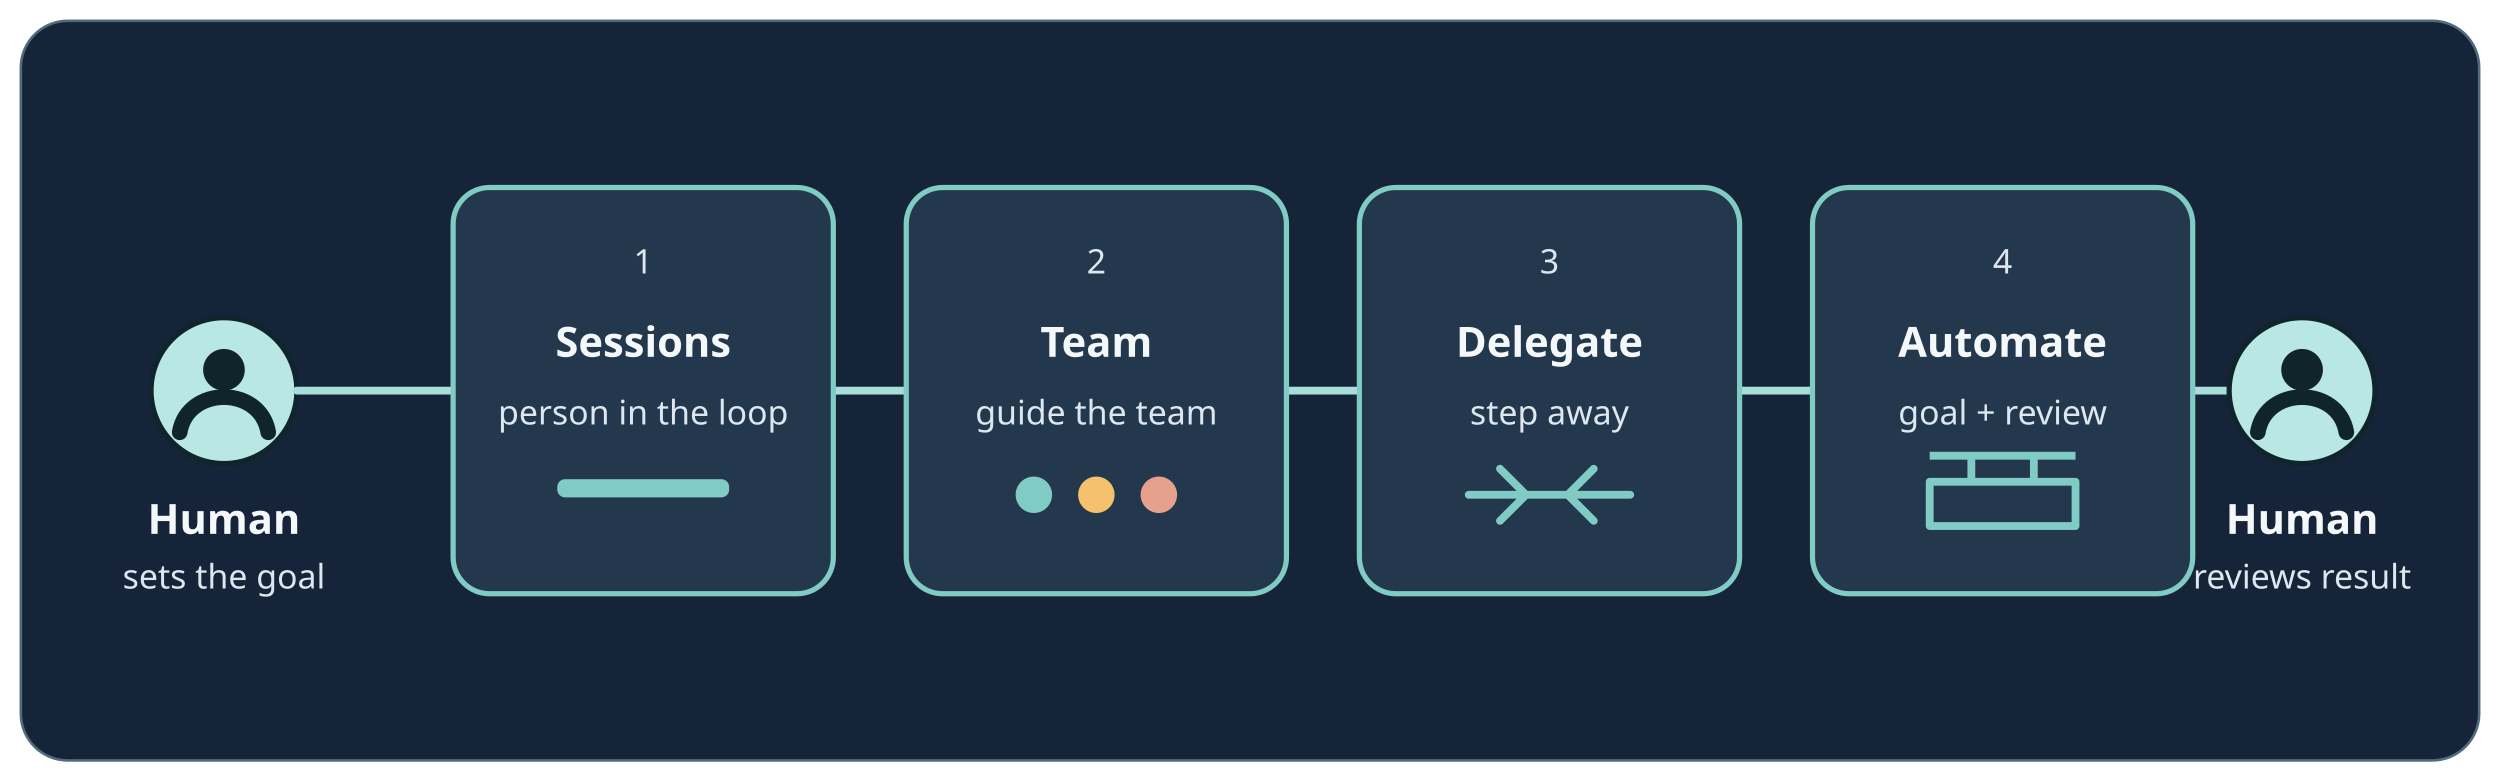
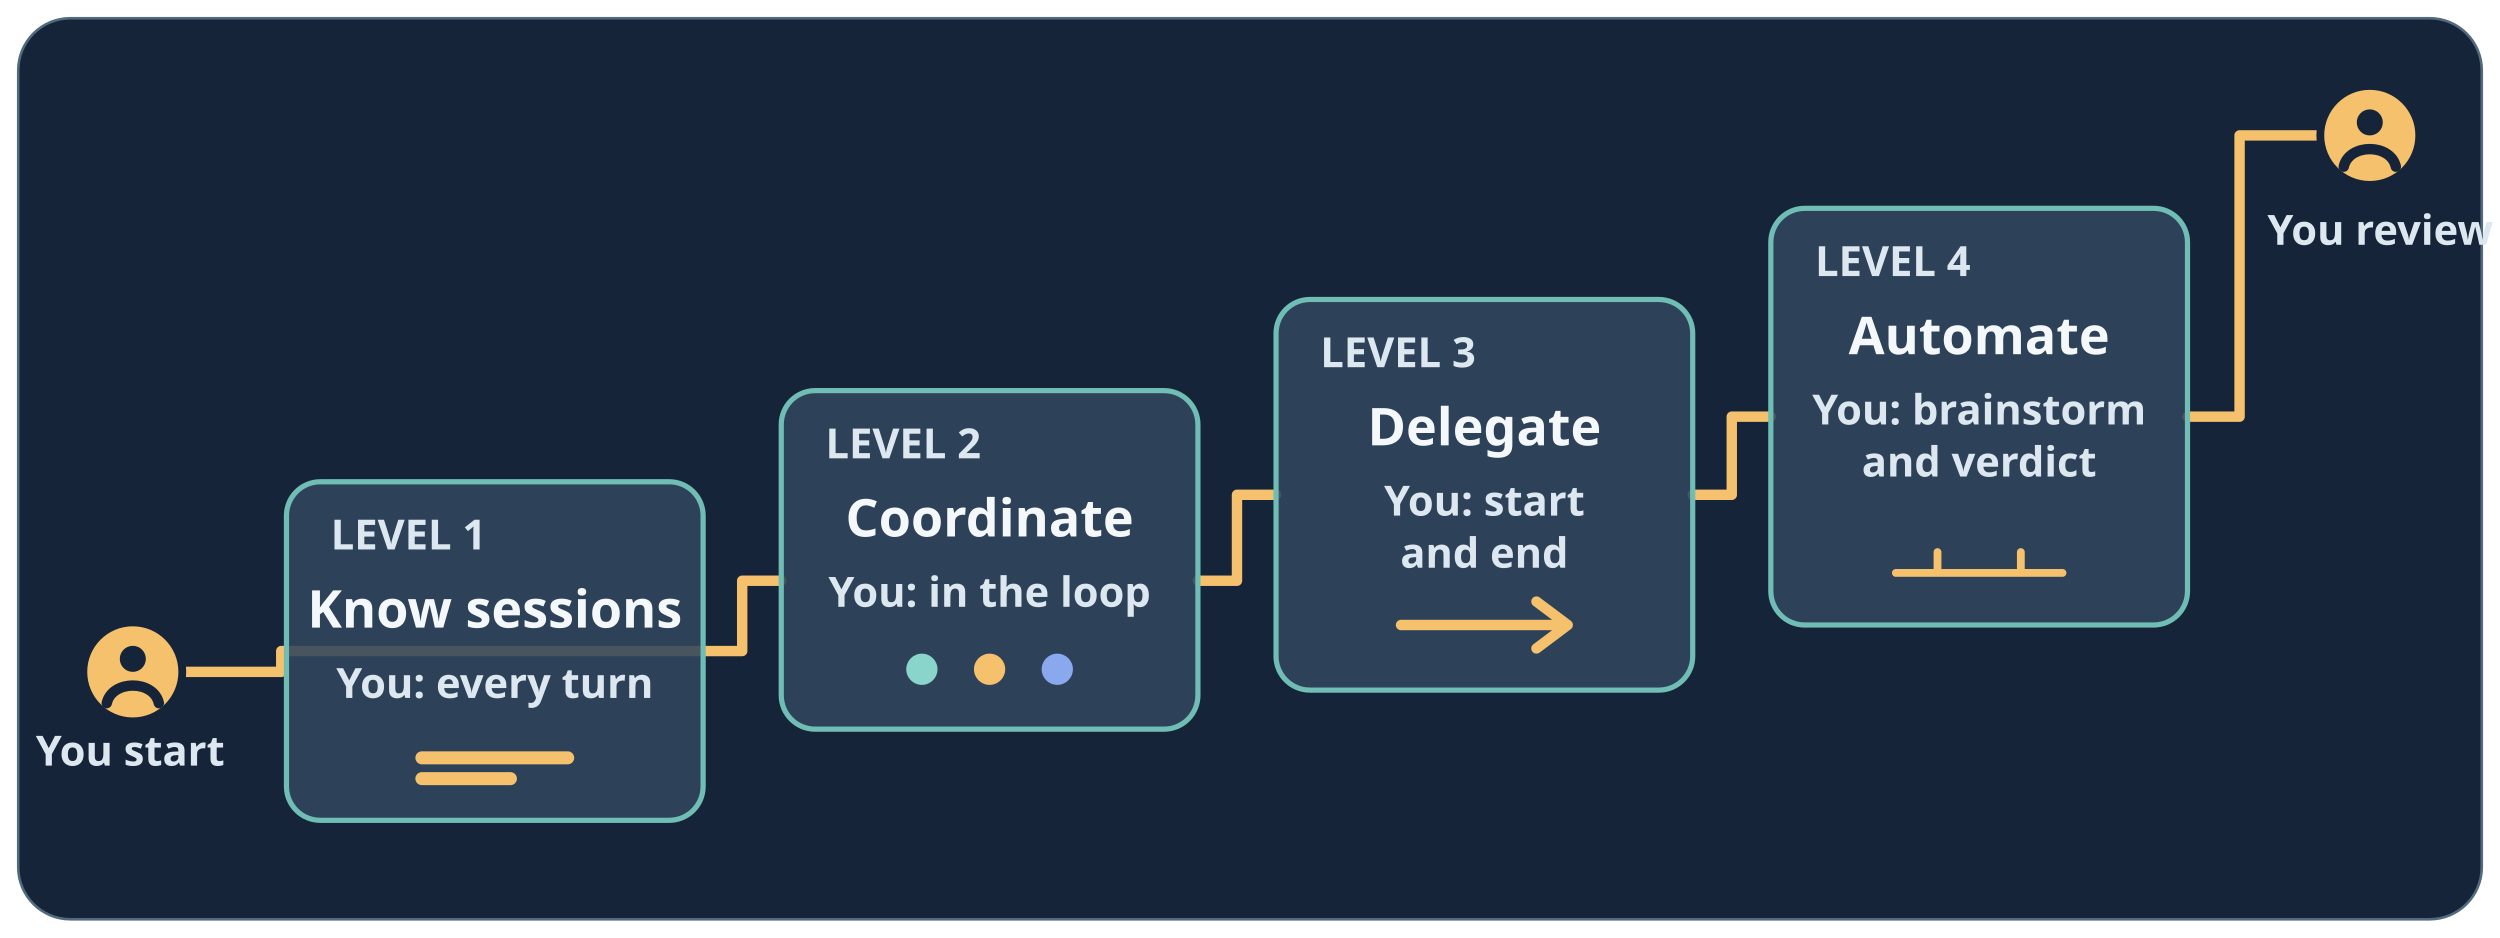
- <svg xmlns="http://www.w3.org/2000/svg" width="960" height="300" viewBox="0 0 960 300" role="img" aria-labelledby="title desc">
+ <svg xmlns="http://www.w3.org/2000/svg" width="960" height="360" viewBox="0 0 960 360" role="img" aria-labelledby="title desc">
  <defs>
-     <style>.label{font:700 16px system-ui,sans-serif;fill:#f5f8fb}.small{font:500 13px system-ui,sans-serif;fill:#dce7f0}.stage{fill:#23384c;stroke:#80cbc4;stroke-width:2}.node{fill:#b9e8e4;stroke:#10242c;stroke-width:2}.line{fill:none;stroke:#a8deda;stroke-width:3;stroke-linecap:round;stroke-linejoin:round}</style>
+     <style>
+     .label{font:700 20px system-ui,sans-serif;fill:#f5f8fb}.small{font:600 16px system-ui,sans-serif;fill:#dce7f0}.stage{fill:#31475c;fill-opacity:.88;stroke:#6fbdb4;stroke-width:2}.human{fill:#f5c16c;stroke:#152438;stroke-width:3}.line{fill:none;stroke:#f5c16c;stroke-width:4;stroke-linecap:round;stroke-linejoin:round}
+   </style>
  </defs>
-   <rect x="8" y="8" width="944" height="284" rx="18" fill="#152438" stroke="#526a7e" />
-   <circle class="node" cx="86" cy="150" r="28" />
-   <circle cx="86" cy="142" r="8" fill="#10242c" />
-   <path d="M69 166c3-18 31-18 34 0" fill="none" stroke="#10242c" stroke-width="6" stroke-linecap="round" />
-   <text class="label" x="86" y="205" text-anchor="middle">Human</text>
-   <text class="small" x="86" y="226" text-anchor="middle">sets the goal</text>
-   <path class="line" d="M114 150h60M320 150h28M494 150h28M668 150h28M842 150h14" />
+   <rect x="7" y="7" width="946" height="346" rx="20" fill="#152438" stroke="#526a7e" />
+   <path class="line" d="M70 258H108V250H270M270 250H285V223H300M460 223H475V190H490M650 190H665V160H680M840 160H860V52H891" />
+   <circle class="human" cx="51" cy="258" r="19" />
+   <circle cx="51" cy="253" r="5" fill="#152438" />
+   <path d="M41 270c2-9 18-9 20 0" fill="none" stroke="#152438" stroke-width="4" stroke-linecap="round" />
+   <text class="small" x="50" y="294" text-anchor="middle">You start</text>
  <g>
-     <rect class="stage" x="174" y="72" width="146" height="156" rx="14" />
-     <text class="small" x="247" y="105" text-anchor="middle">1</text>
-     <text class="label" x="247" y="137" text-anchor="middle">Sessions</text>
-     <text class="small" x="247" y="163" text-anchor="middle">person in the loop</text>
-     <rect x="214" y="184" width="66" height="7" rx="3" fill="#80cbc4" />
+     <rect class="stage" x="110" y="185" width="160" height="130" rx="13" />
+     <text class="small" x="127" y="211">LEVEL 1</text>
+     <text class="label" x="190" y="241" text-anchor="middle">Know sessions</text>
+     <text class="small" x="190" y="268" text-anchor="middle">You: every turn</text>
+     <path d="M162 291h56m-56 8h34" stroke="#f5c16c" stroke-width="5" stroke-linecap="round" />
  </g>
  <g>
-     <rect class="stage" x="348" y="72" width="146" height="156" rx="14" />
-     <text class="small" x="421" y="105" text-anchor="middle">2</text>
-     <text class="label" x="421" y="137" text-anchor="middle">Team</text>
-     <text class="small" x="421" y="163" text-anchor="middle">guide the team</text>
-     <circle cx="397" cy="190" r="7" fill="#80cbc4" />
-     <circle cx="421" cy="190" r="7" fill="#f5c16c" />
-     <circle cx="445" cy="190" r="7" fill="#e6a08e" />
+     <rect class="stage" x="300" y="150" width="160" height="130" rx="13" />
+     <text class="small" x="317" y="176">LEVEL 2</text>
+     <text class="label" x="380" y="206" text-anchor="middle">Coordinate</text>
+     <text class="small" x="380" y="233" text-anchor="middle">You: in the loop</text>
+     <circle cx="354" cy="257" r="6" fill="#89d5cb" />
+     <circle cx="380" cy="257" r="6" fill="#f5c16c" />
+     <circle cx="406" cy="257" r="6" fill="#8aa8ed" />
  </g>
  <g>
-     <rect class="stage" x="522" y="72" width="146" height="156" rx="14" />
-     <text class="small" x="595" y="105" text-anchor="middle">3</text>
-     <text class="label" x="595" y="137" text-anchor="middle">Delegate</text>
-     <text class="small" x="595" y="163" text-anchor="middle">step away</text>
-     <path d="M564 190h62m-50-10 10 10-10 10m36-20-10 10 10 10" fill="none" stroke="#80cbc4" stroke-width="3" stroke-linecap="round" stroke-linejoin="round" />
+     <rect class="stage" x="490" y="115" width="160" height="150" rx="13" />
+     <text class="small" x="507" y="141">LEVEL 3</text>
+     <text class="label" x="570" y="171" text-anchor="middle">Delegate</text>
+     <text class="small" x="570" y="198" text-anchor="middle">You: start</text>
+     <text class="small" x="570" y="218" text-anchor="middle">and end</text>
+     <path d="M538 240h64m-12-9 12 9-12 9" fill="none" stroke="#f5c16c" stroke-width="4" stroke-linecap="round" stroke-linejoin="round" />
  </g>
  <g>
-     <rect class="stage" x="696" y="72" width="146" height="156" rx="14" />
-     <text class="small" x="769" y="105" text-anchor="middle">4</text>
-     <text class="label" x="769" y="137" text-anchor="middle">Automate</text>
-     <text class="small" x="769" y="163" text-anchor="middle">goal + review</text>
-     <path d="M741 185h56v17h-56zm0-10h56m-40 0v10m24-10v10" fill="none" stroke="#80cbc4" stroke-width="3" stroke-linejoin="round" />
+     <rect class="stage" x="680" y="80" width="160" height="160" rx="13" />
+     <text class="small" x="697" y="106">LEVEL 4</text>
+     <text class="label" x="760" y="136" text-anchor="middle">Automate</text>
+     <text class="small" x="760" y="163" text-anchor="middle">You: brainstorm</text>
+     <text class="small" x="760" y="183" text-anchor="middle">and verdict</text>
+     <path d="M728 220h64m-48-8v8m32-8v8" fill="none" stroke="#f5c16c" stroke-width="3" stroke-linecap="round" />
  </g>
-   <circle class="node" cx="884" cy="150" r="28" />
-   <circle cx="884" cy="142" r="8" fill="#10242c" />
-   <path d="M867 166c3-18 31-18 34 0" fill="none" stroke="#10242c" stroke-width="6" stroke-linecap="round" />
-   <text class="label" x="884" y="205" text-anchor="middle">Human</text>
-   <text class="small" x="884" y="226" text-anchor="middle">reviews result</text>
+   <circle class="human" cx="910" cy="52" r="19" />
+   <circle cx="910" cy="47" r="5" fill="#152438" />
+   <path d="M900 64c2-9 18-9 20 0" fill="none" stroke="#152438" stroke-width="4" stroke-linecap="round" />
+   <text class="small" x="914" y="94" text-anchor="middle">You review</text>
</svg>
